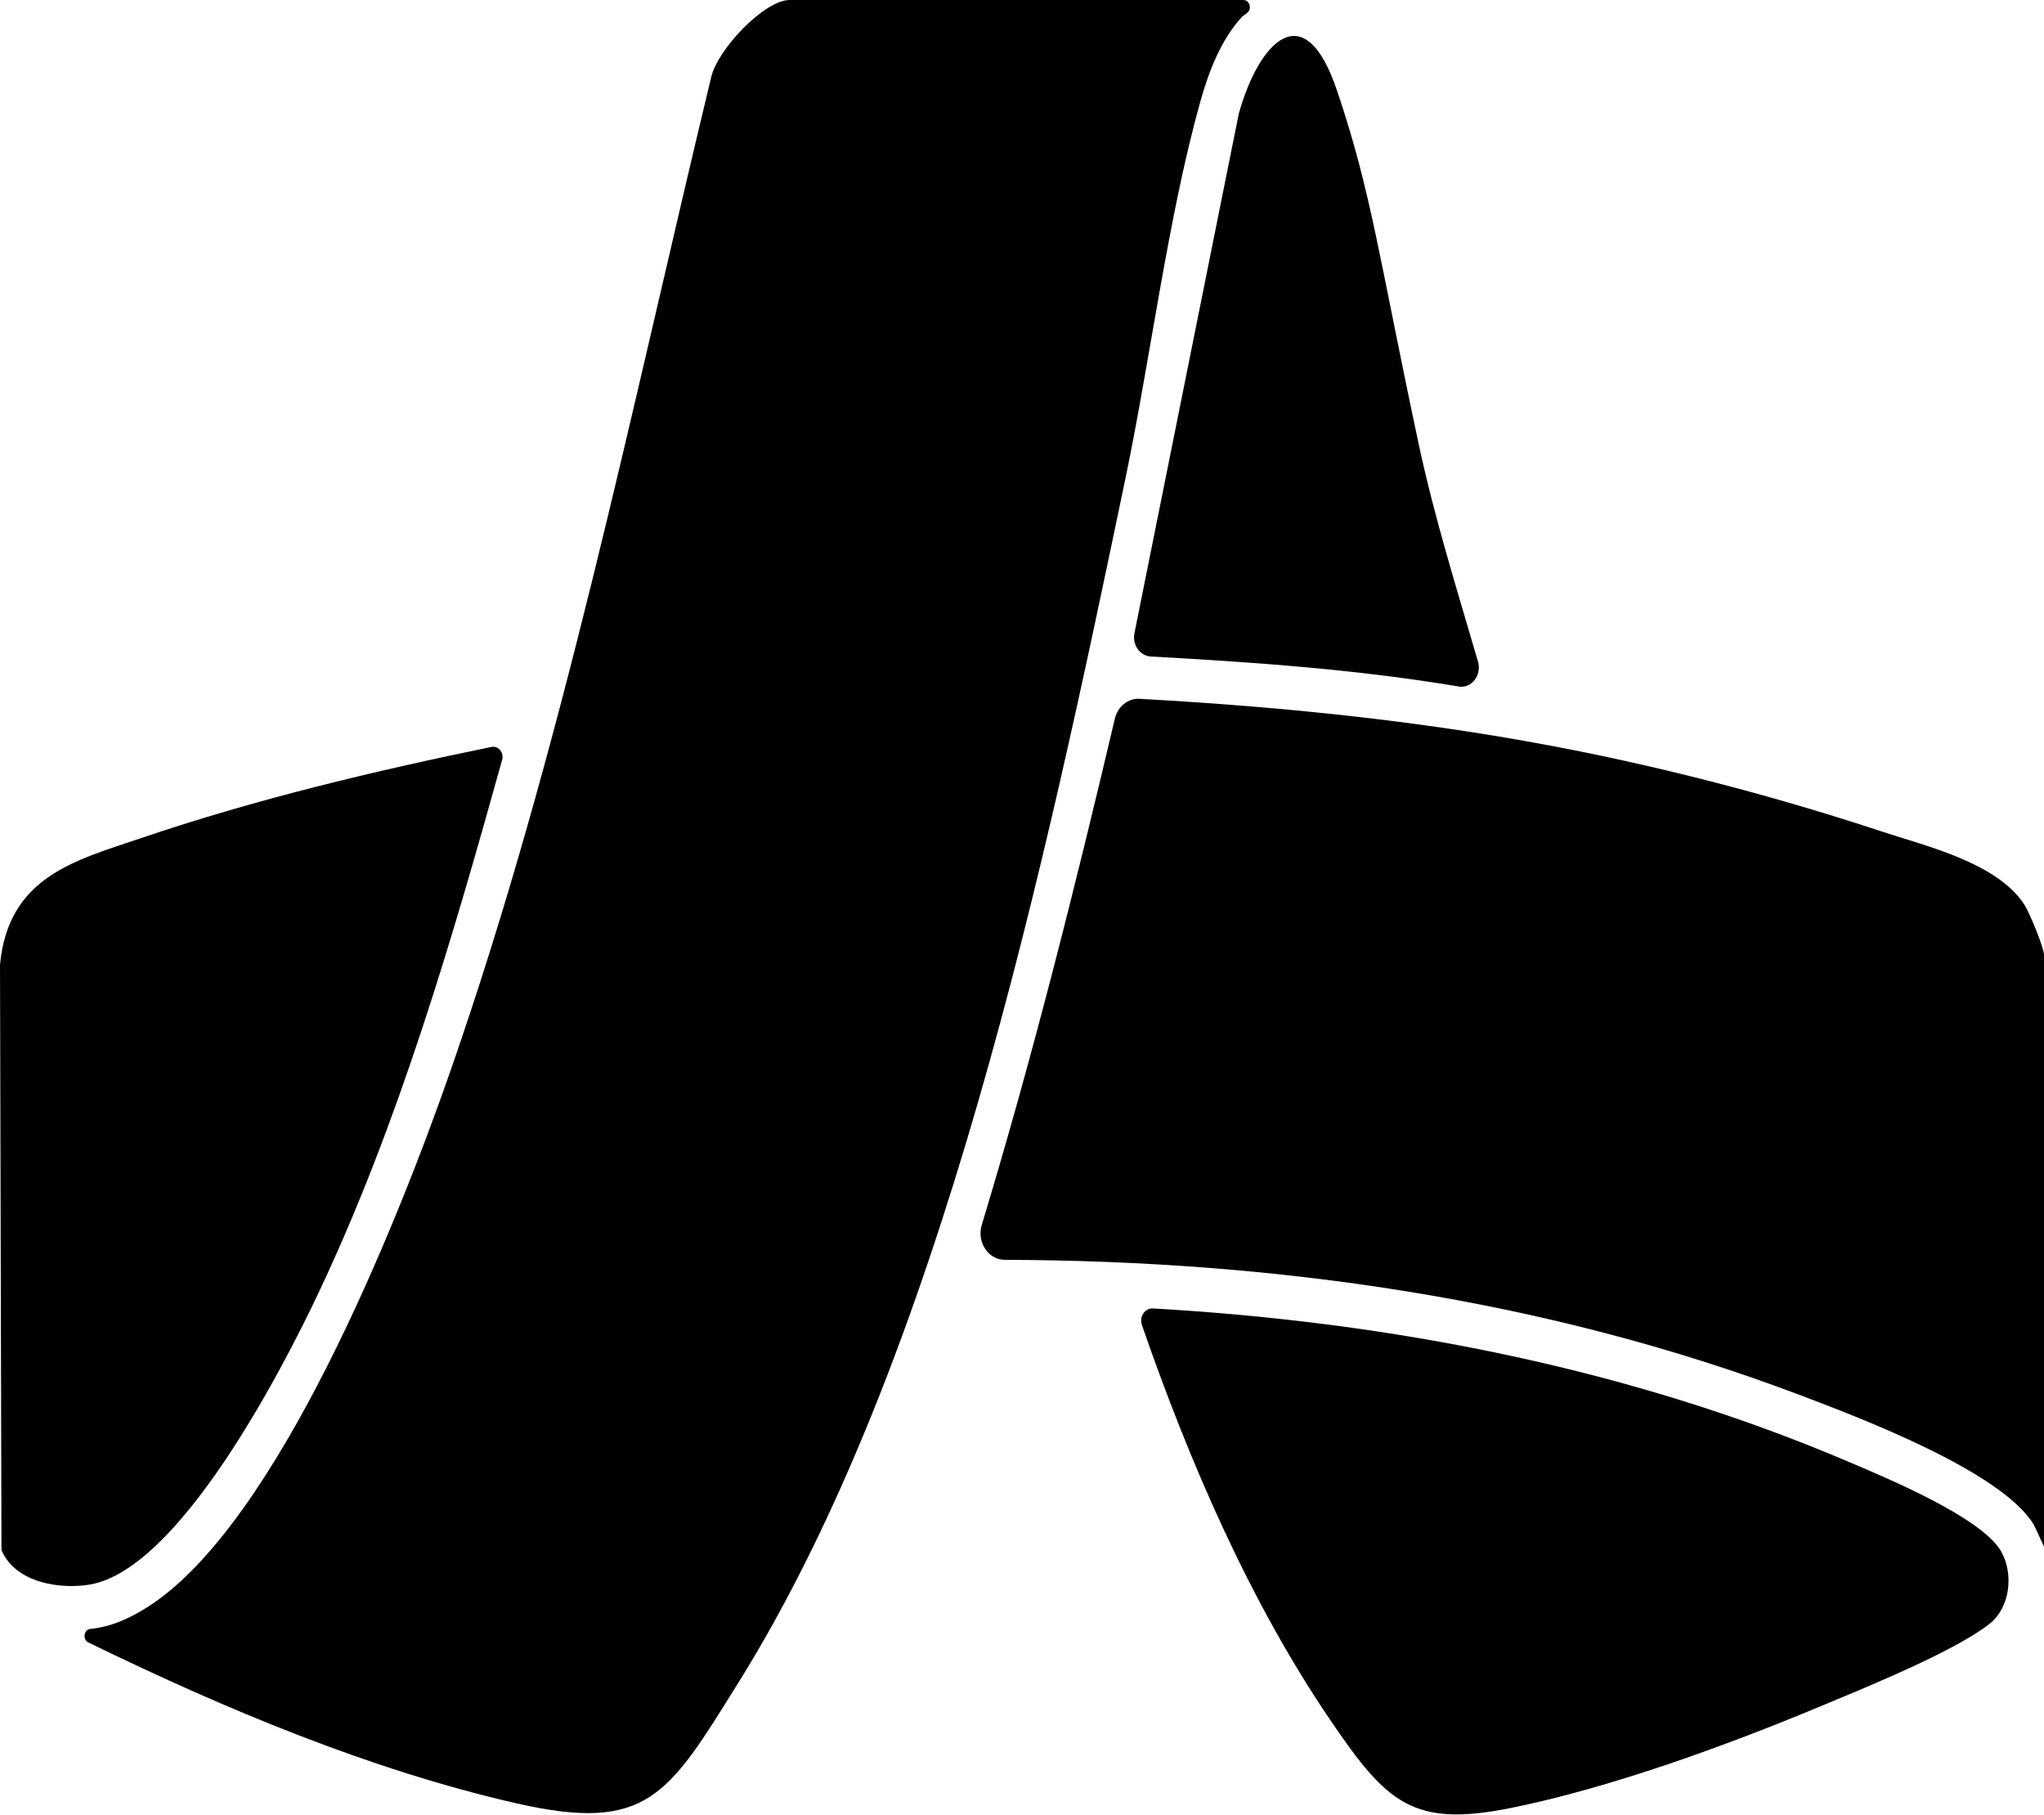
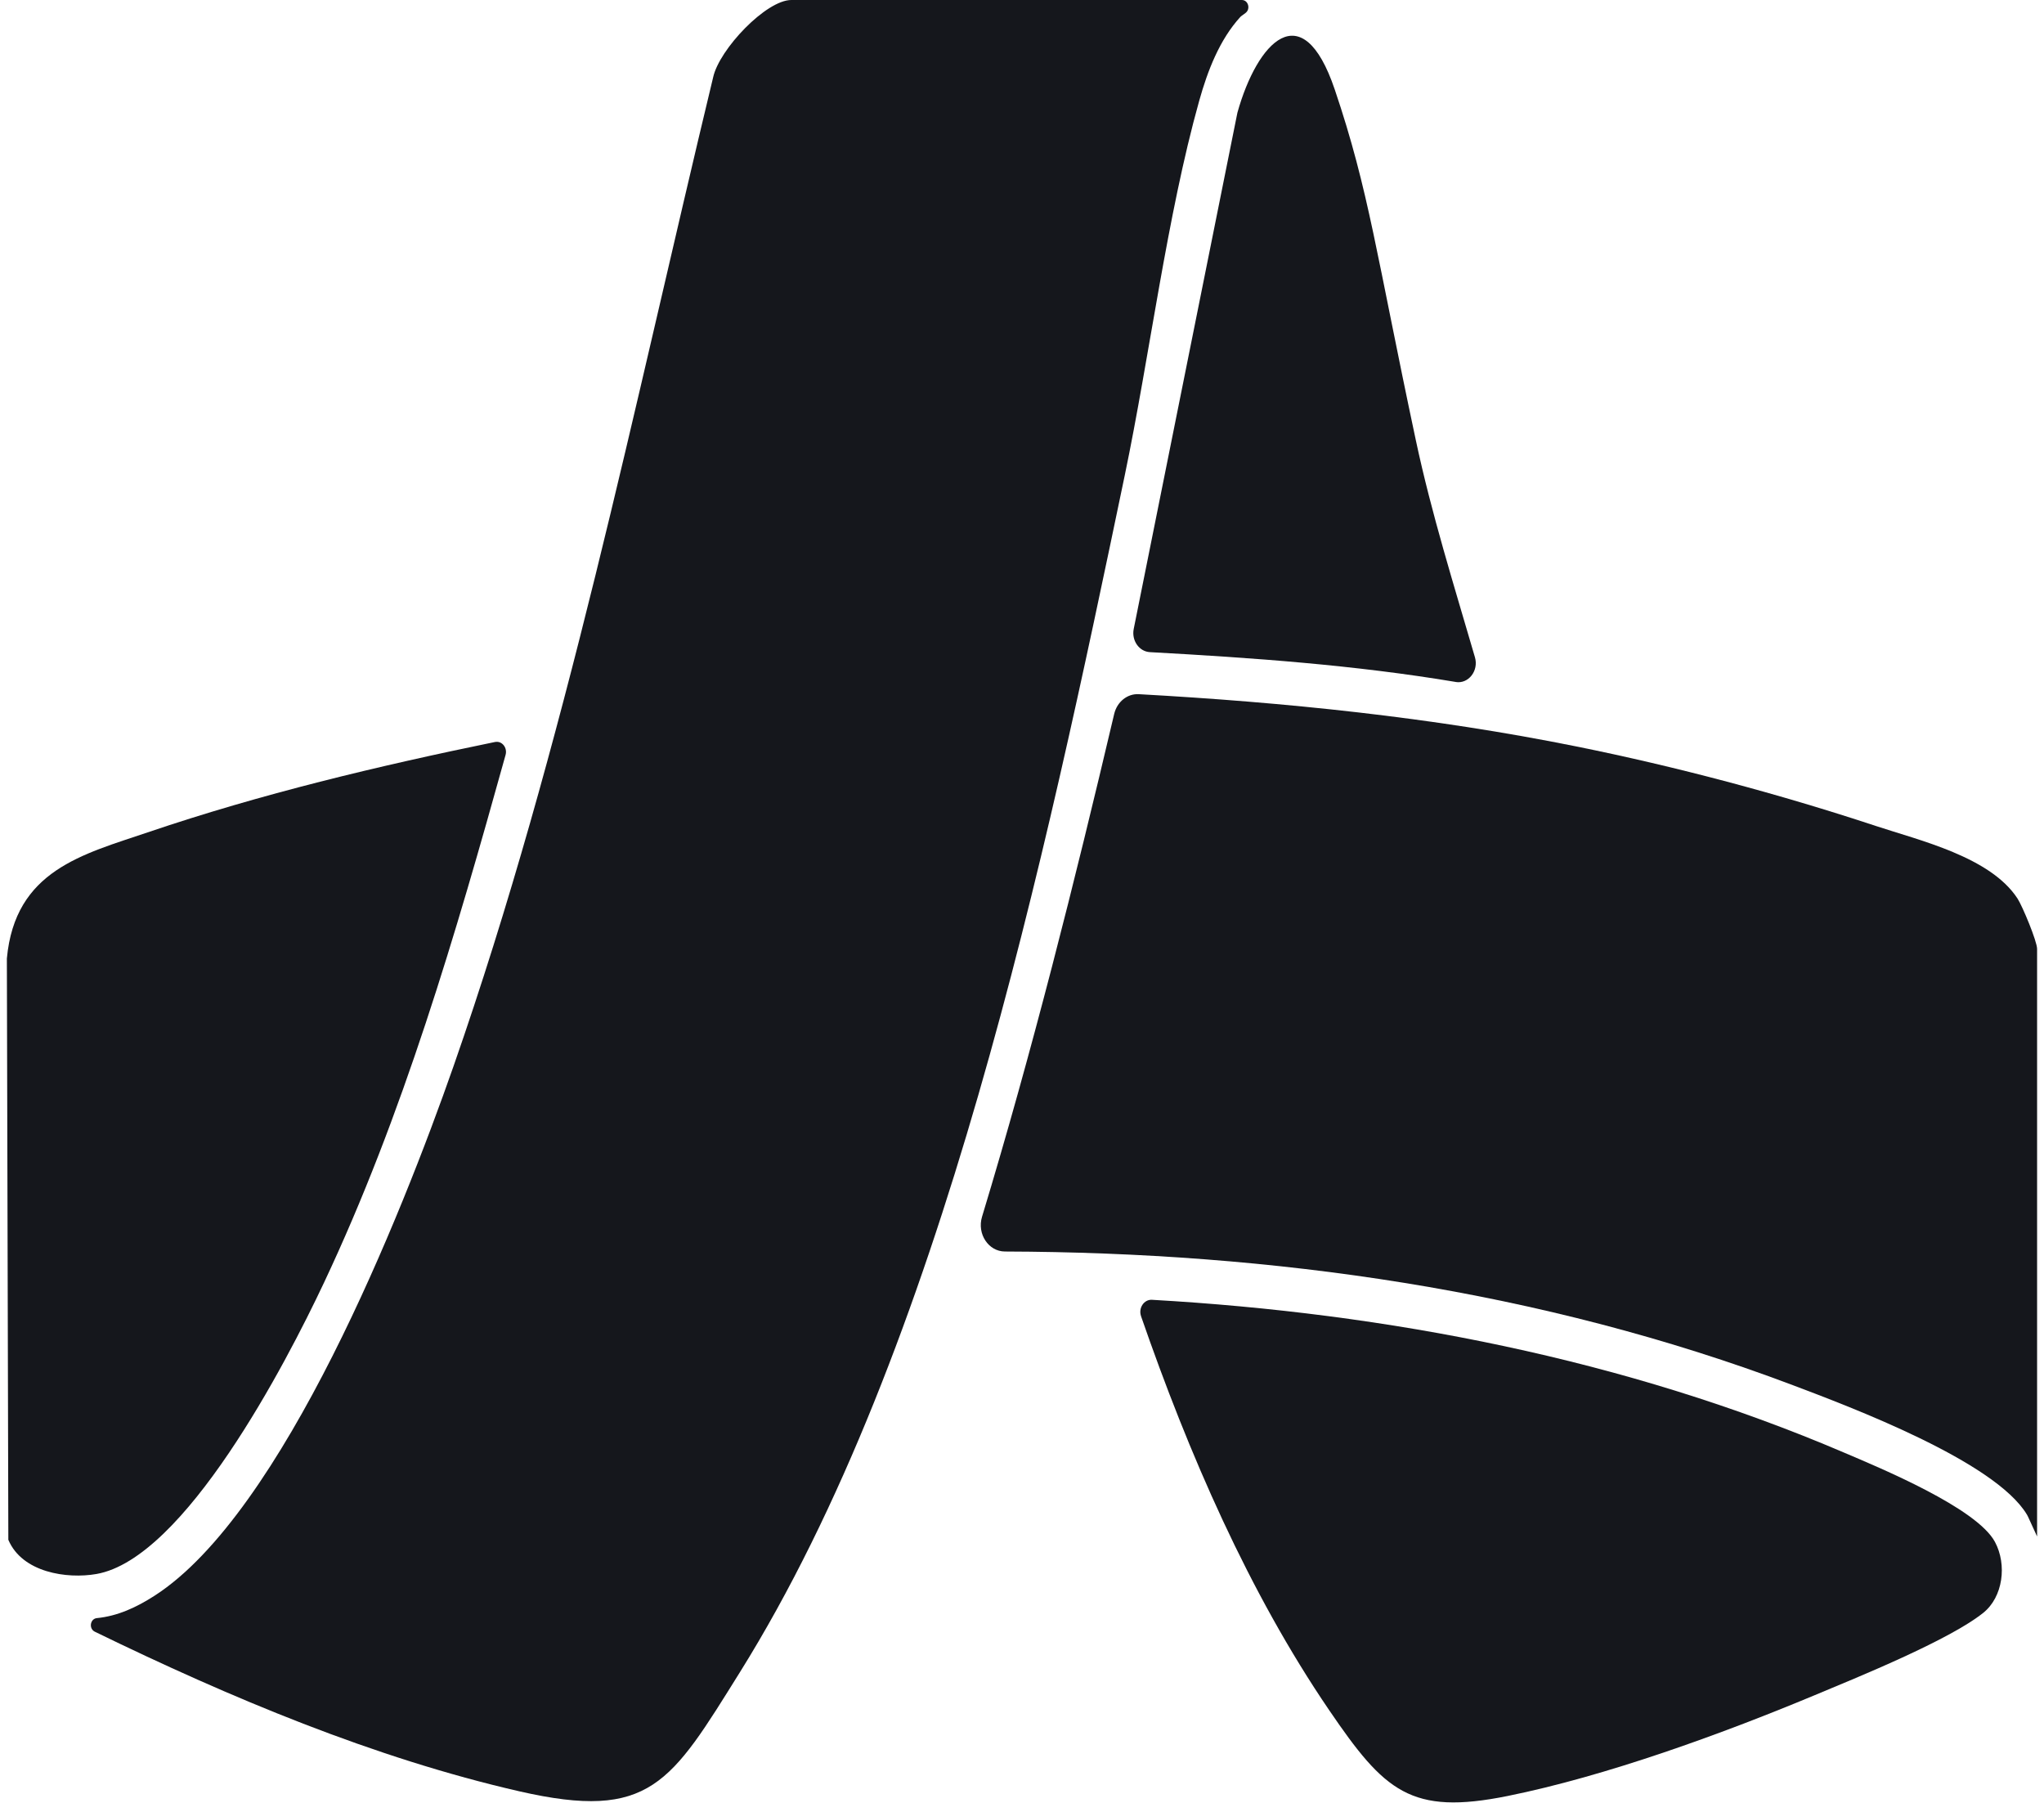
- <svg xmlns="http://www.w3.org/2000/svg" viewBox="0.161 0 47.602 42.257" fill="currentColor">
-   <path d="M29.201 0.305L29.107 0.374C29.098 0.38 29.09 0.388 29.081 0.396C28.596 0.928 28.314 1.655 28.115 2.366C27.362 5.058 26.955 8.341 26.371 11.143C24.509 20.075 22.078 31.623 17.347 39.205C15.726 41.801 15.249 42.699 12.179 41.997C8.774 41.218 5.385 39.795 2.22 38.253C2.211 38.25 2.204 38.245 2.197 38.24C2.077 38.153 2.125 37.951 2.268 37.936C2.751 37.889 3.193 37.688 3.629 37.407C6.623 35.473 9.406 28.505 10.633 24.994C13.248 17.503 14.854 9.558 16.72 1.812C16.863 1.155 17.961 0 18.553 0H29.117C29.266 0 29.326 0.212 29.201 0.305Z" />
-   <path d="M47.764 36.022L47.557 35.573C47.547 35.55 47.536 35.529 47.523 35.507C46.77 34.254 43.379 32.982 42.038 32.475C36.116 30.239 29.828 29.36 23.562 29.341C23.176 29.34 22.904 28.929 23.025 28.527C24.201 24.646 25.191 20.7 26.124 16.739C26.191 16.454 26.431 16.26 26.699 16.275C30.141 16.466 33.571 16.817 36.958 17.5C39.297 17.971 41.704 18.611 43.978 19.363C45.008 19.704 46.67 20.09 47.305 21.067C47.42 21.245 47.764 22.069 47.764 22.246V36.021V36.022Z" />
-   <path d="M26.754 30.857C26.688 30.666 26.824 30.463 27.01 30.473C32.524 30.788 38.104 31.86 43.244 34.058C44.084 34.417 46.348 35.353 46.775 36.15C47.062 36.683 46.965 37.441 46.502 37.812C45.699 38.455 43.548 39.326 42.545 39.744C40.358 40.658 37.648 41.642 35.352 42.106C33.076 42.566 32.463 42 31.164 40.093C29.282 37.332 27.871 34.081 26.754 30.858V30.857Z" />
-   <path d="M11.608 17.396C11.767 17.363 11.901 17.527 11.855 17.696C10.685 21.902 9.443 26.157 7.598 30.07C6.694 31.987 4.322 36.543 2.261 36.902C1.568 37.023 0.519 36.867 0.195 36.1L0.161 22.472C0.352 20.403 1.941 20.031 3.46 19.515C6.124 18.611 8.867 17.958 11.609 17.395L11.608 17.396Z" />
-   <path d="M34.13 15.988C31.761 15.591 29.358 15.421 26.962 15.29C26.708 15.276 26.526 15.017 26.581 14.745L29.005 2.676C29.008 2.663 29.011 2.649 29.014 2.636C29.476 0.988 30.532 -0.158 31.294 2.097C32.1 4.476 32.269 5.966 33.196 10.321C33.563 12.046 34.091 13.723 34.582 15.41C34.674 15.726 34.429 16.039 34.13 15.989V15.988Z" />
+ <svg xmlns="http://www.w3.org/2000/svg" viewBox="0 0 50 44.1" role="img" aria-label="Atlas">
+   <path d="M30.467 0.318L30.369 0.39C30.359 0.397 30.35 0.405 30.342 0.413C29.835 0.968 29.541 1.726 29.334 2.468C28.547 5.277 28.123 8.702 27.514 11.625C25.571 20.944 23.036 32.992 18.099 40.902C16.408 43.61 15.911 44.547 12.708 43.815C9.155 43.002 5.619 41.517 2.317 39.909C2.309 39.905 2.301 39.901 2.294 39.895C2.169 39.804 2.218 39.593 2.368 39.578C2.872 39.529 3.333 39.319 3.787 39.026C6.912 37.009 9.815 29.738 11.095 26.076C13.823 18.261 15.498 9.972 17.445 1.89C17.595 1.205 18.74 0 19.358 0H30.378C30.535 0 30.597 0.221 30.467 0.318Z" fill="#15171C" />
+   <path d="M49.831 37.581L49.616 37.112C49.605 37.089 49.595 37.066 49.581 37.044C48.795 35.737 45.257 34.41 43.858 33.881C37.68 31.548 31.119 30.631 24.582 30.611C24.18 30.61 23.896 30.181 24.022 29.762C25.249 25.712 26.282 21.595 27.255 17.463C27.325 17.167 27.575 16.964 27.855 16.979C31.446 17.178 35.025 17.545 38.558 18.257C40.998 18.749 43.51 19.417 45.882 20.201C46.957 20.557 48.691 20.959 49.353 21.979C49.473 22.164 49.831 23.024 49.831 23.209V37.58V37.581Z" fill="#15171C" />
+   <path d="M27.912 32.192C27.843 31.993 27.985 31.781 28.179 31.792C33.931 32.12 39.753 33.239 45.115 35.532C45.992 35.906 48.354 36.883 48.8 37.714C49.099 38.271 48.998 39.061 48.514 39.449C47.676 40.12 45.433 41.028 44.386 41.465C42.104 42.417 39.277 43.444 36.882 43.928C34.507 44.408 33.868 43.817 32.513 41.828C30.55 38.948 29.077 35.556 27.912 32.194V32.192Z" fill="#15171C" />
+   <path d="M12.11 18.149C12.276 18.114 12.416 18.285 12.368 18.462C11.148 22.849 9.852 27.289 7.926 31.372C6.984 33.371 4.509 38.125 2.358 38.499C1.636 38.625 0.542 38.463 0.204 37.662L0.168 23.444C0.367 21.286 2.025 20.898 3.61 20.36C6.388 19.417 9.251 18.735 12.111 18.148L12.11 18.149Z" fill="#15171C" />
+   <path d="M35.609 16.68C33.137 16.266 30.63 16.088 28.13 15.951C27.865 15.937 27.676 15.666 27.733 15.383L30.262 2.792C30.265 2.778 30.268 2.764 30.271 2.75C30.753 1.03 31.854 -0.165 32.65 2.188C33.49 4.67 33.667 6.225 34.634 10.768C35.017 12.567 35.568 14.317 36.08 16.077C36.176 16.407 35.921 16.733 35.609 16.681V16.68Z" fill="#15171C" />
</svg>
